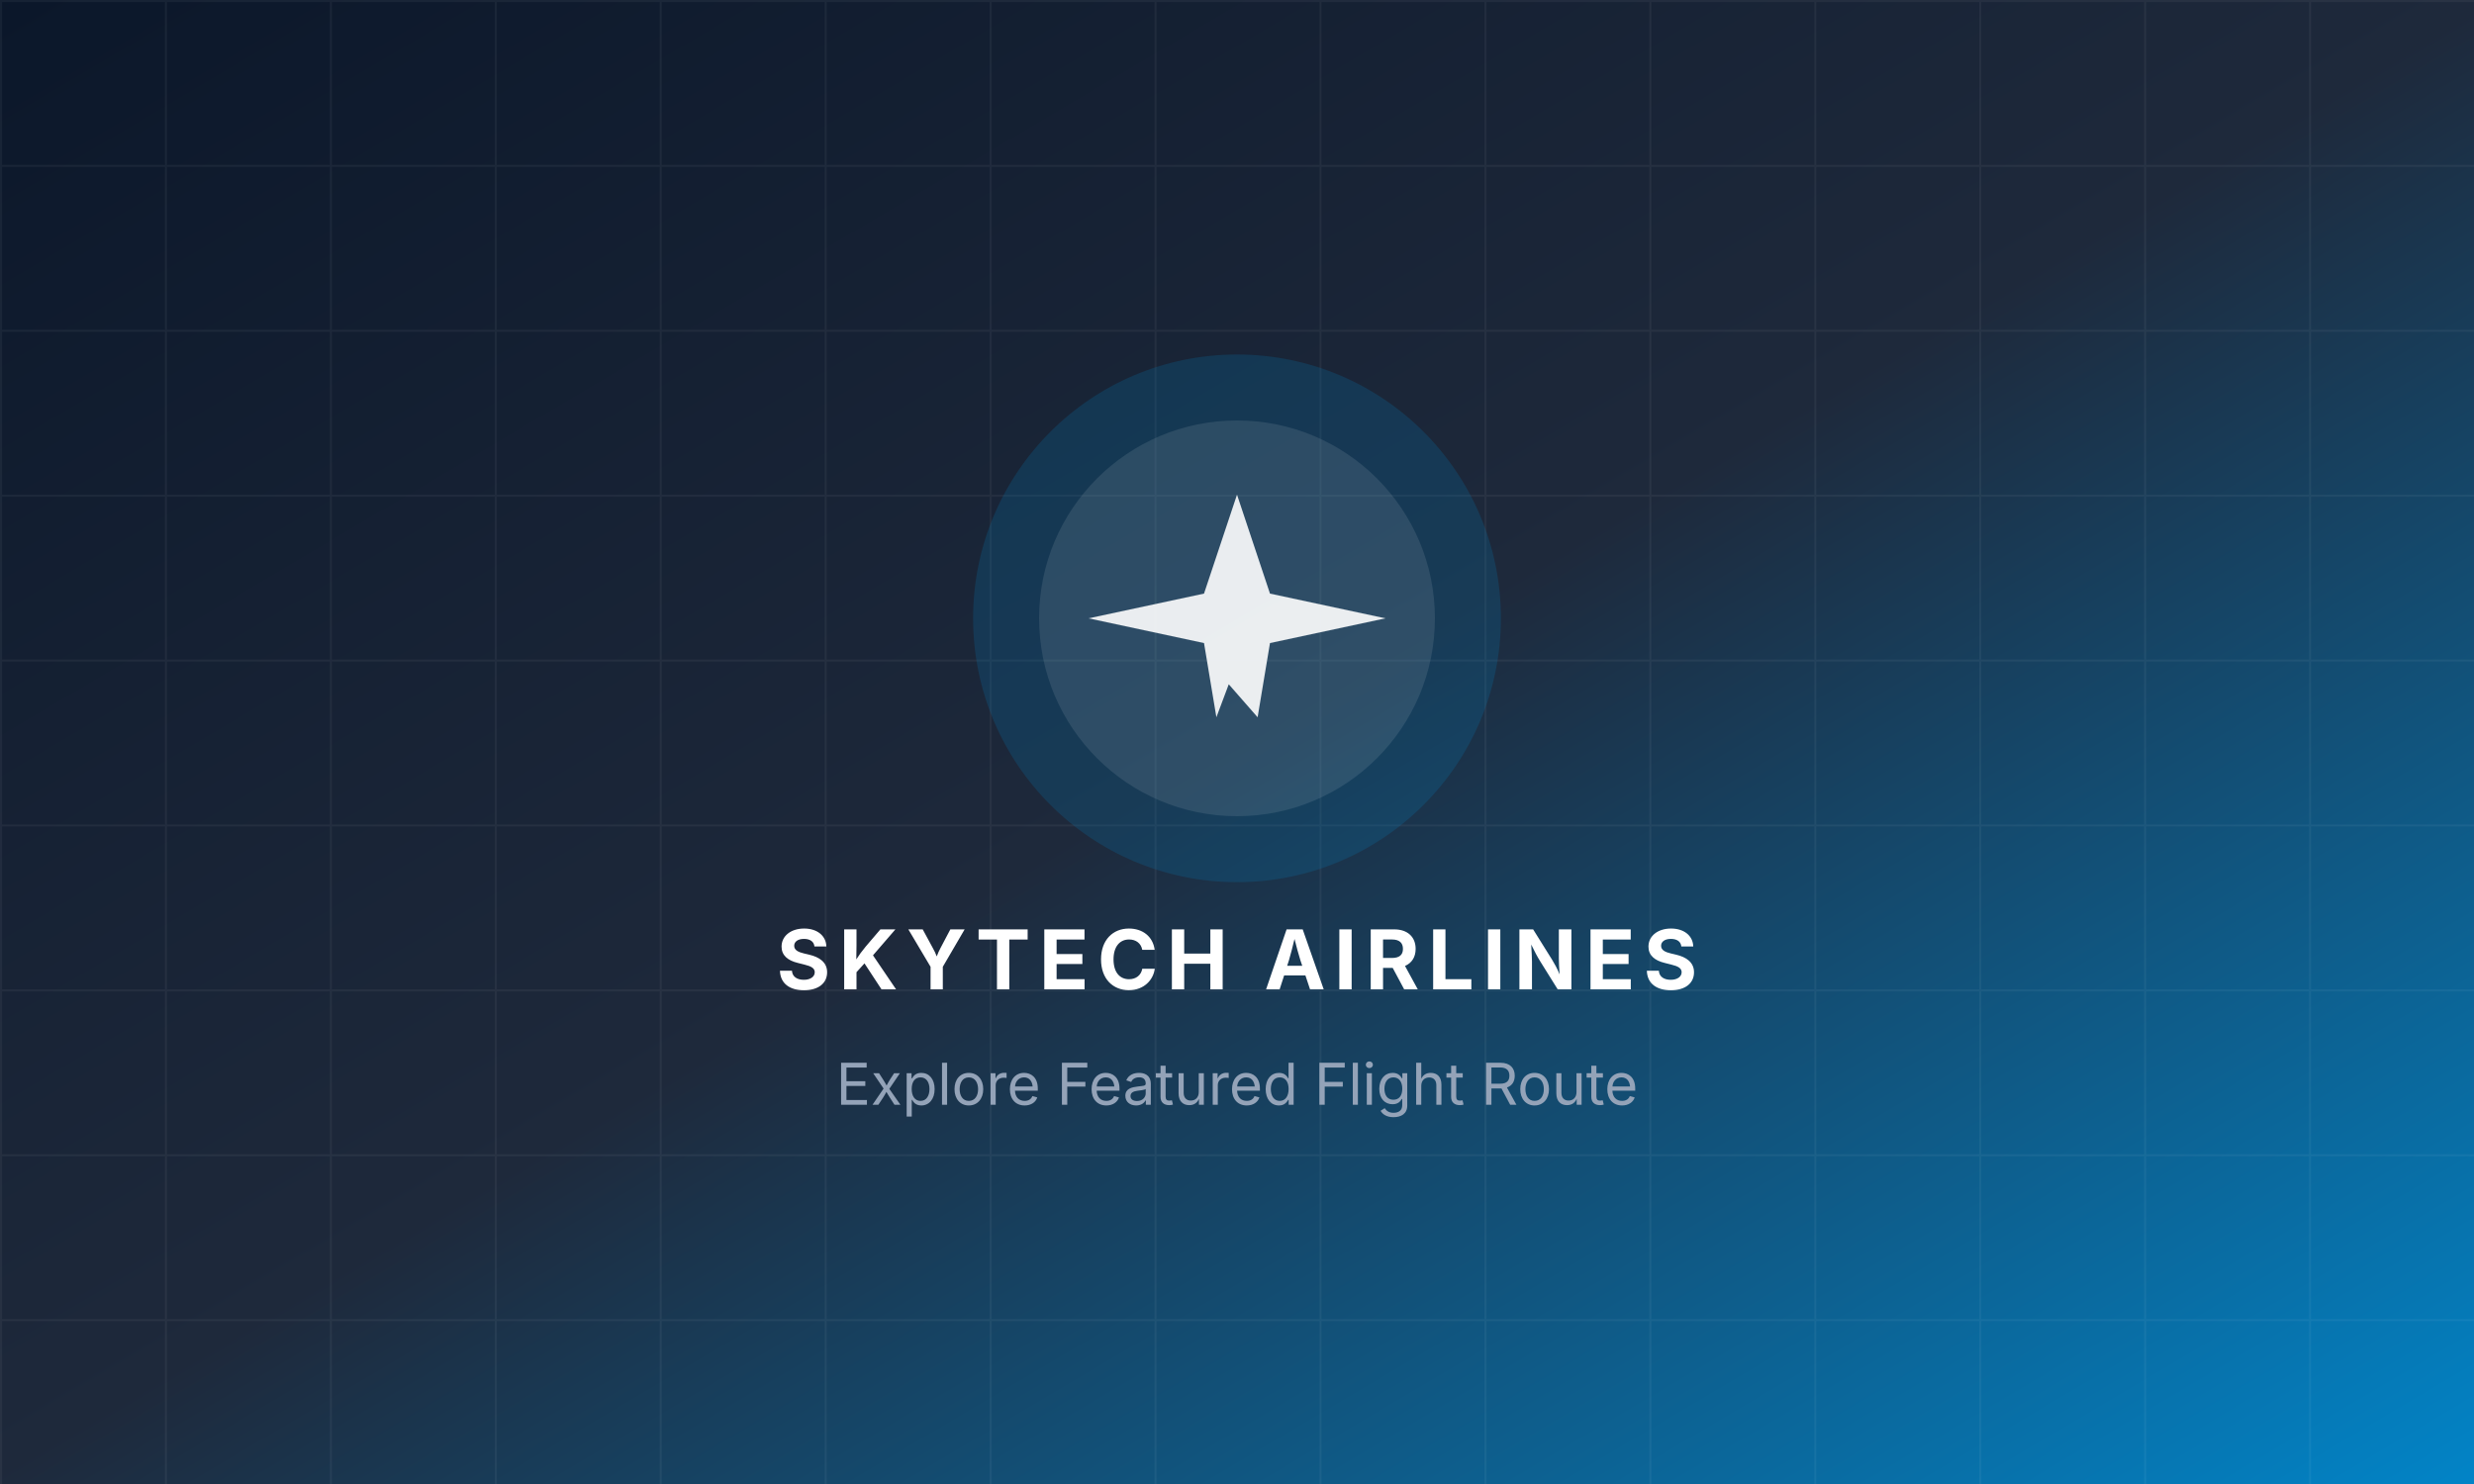
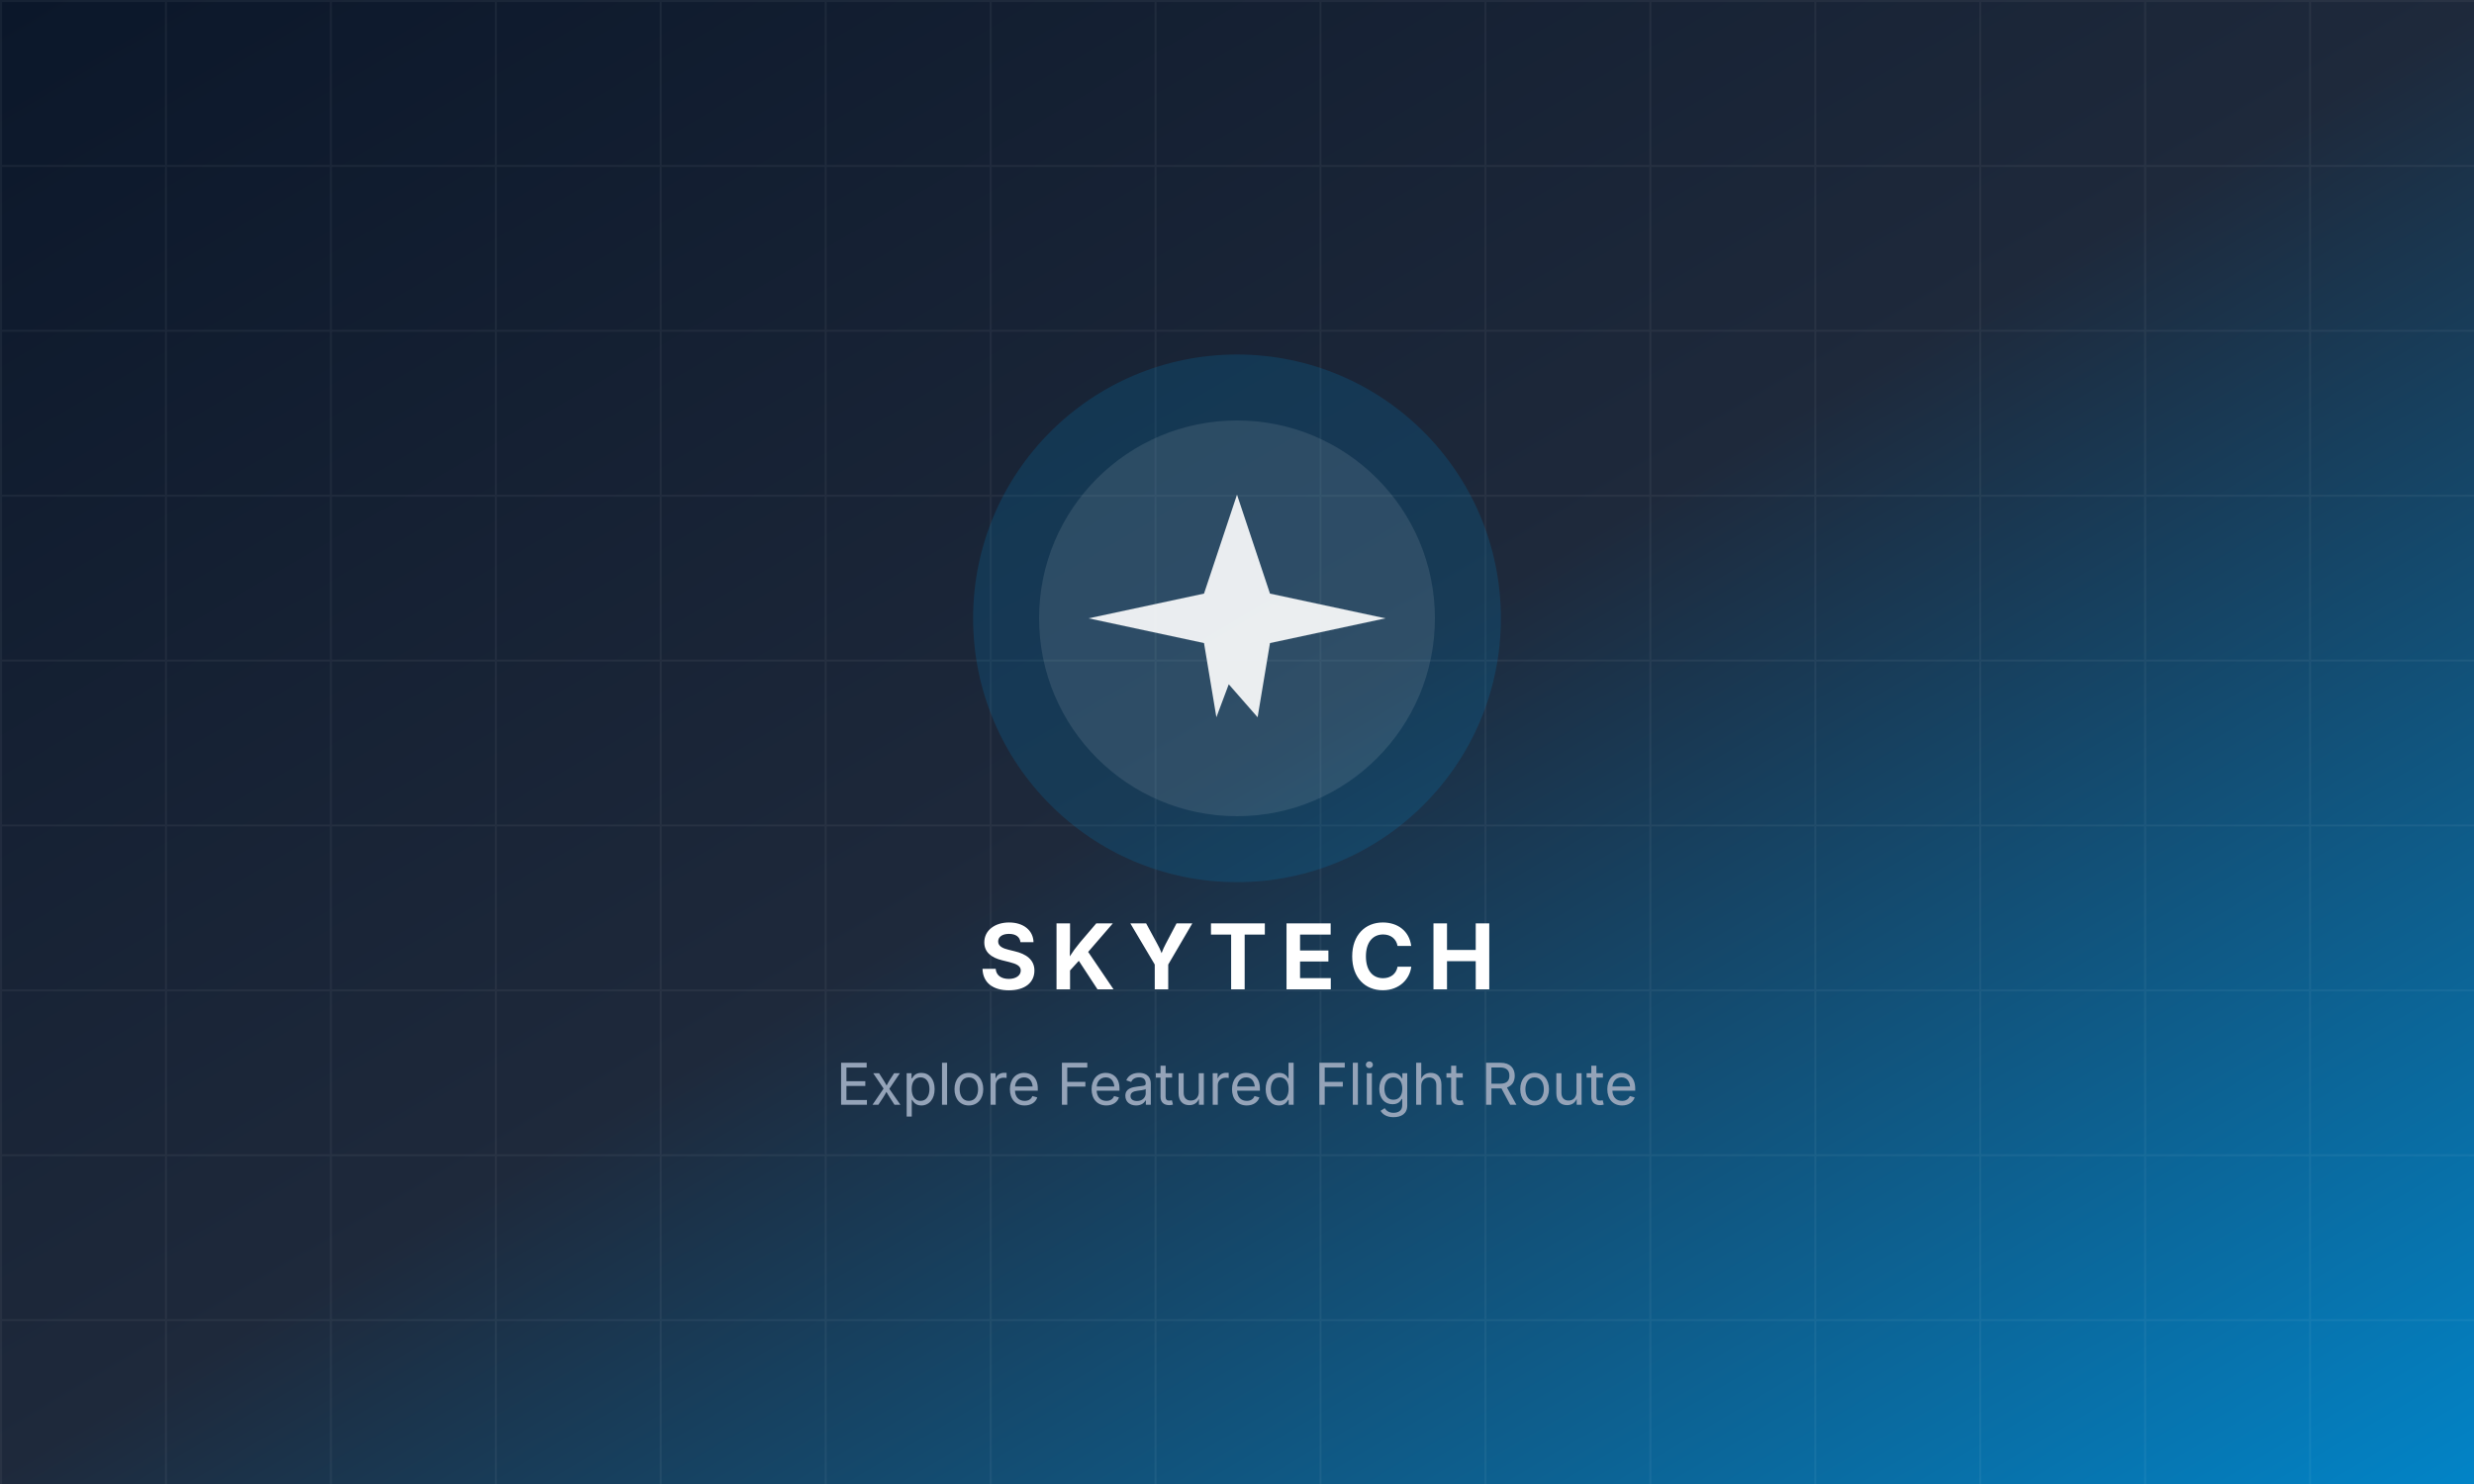
<svg xmlns="http://www.w3.org/2000/svg" viewBox="0 0 600 360" width="600" height="360">
  <defs>
    <linearGradient id="bgGrad" x1="0%" y1="0%" x2="100%" y2="100%">
      <stop offset="0%" stop-color="#0b172a" />
      <stop offset="50%" stop-color="#1e293b" />
      <stop offset="100%" stop-color="#0284c7" />
    </linearGradient>
    <pattern id="flightGrid" width="40" height="40" patternUnits="userSpaceOnUse">
      <path d="M 40 0 L 0 0 0 40" fill="none" stroke="rgba(255,255,255,0.05)" stroke-width="1" />
    </pattern>
  </defs>
  <rect width="600" height="360" fill="url(#bgGrad)" />
  <rect width="600" height="360" fill="url(#flightGrid)" />
  <circle cx="300" cy="150" r="64" fill="rgba(2, 132, 199, 0.2)" />
  <circle cx="300" cy="150" r="48" fill="rgba(255, 255, 255, 0.1)" />
  <path d="M300 120 L308 144 L336 150 L308 156 L305 174 L298 166 L295 174 L292 156 L264 150 L292 144 Z" fill="#ffffff" opacity="0.9" />
-   <text x="300" y="240" font-family="'Inter', sans-serif" font-size="20" font-weight="700" fill="#ffffff" text-anchor="middle" letter-spacing="2">SKYTECH AIRLINES</text>
+   <text x="300" y="240" font-family="'Inter', sans-serif" font-size="22" font-weight="700" fill="#ffffff" text-anchor="middle" letter-spacing="3">SKYTECH</text>
  <text x="300" y="268" font-family="'Inter', sans-serif" font-size="14" font-weight="400" fill="#94a3b8" text-anchor="middle">Explore Featured Flight Route</text>
</svg>
